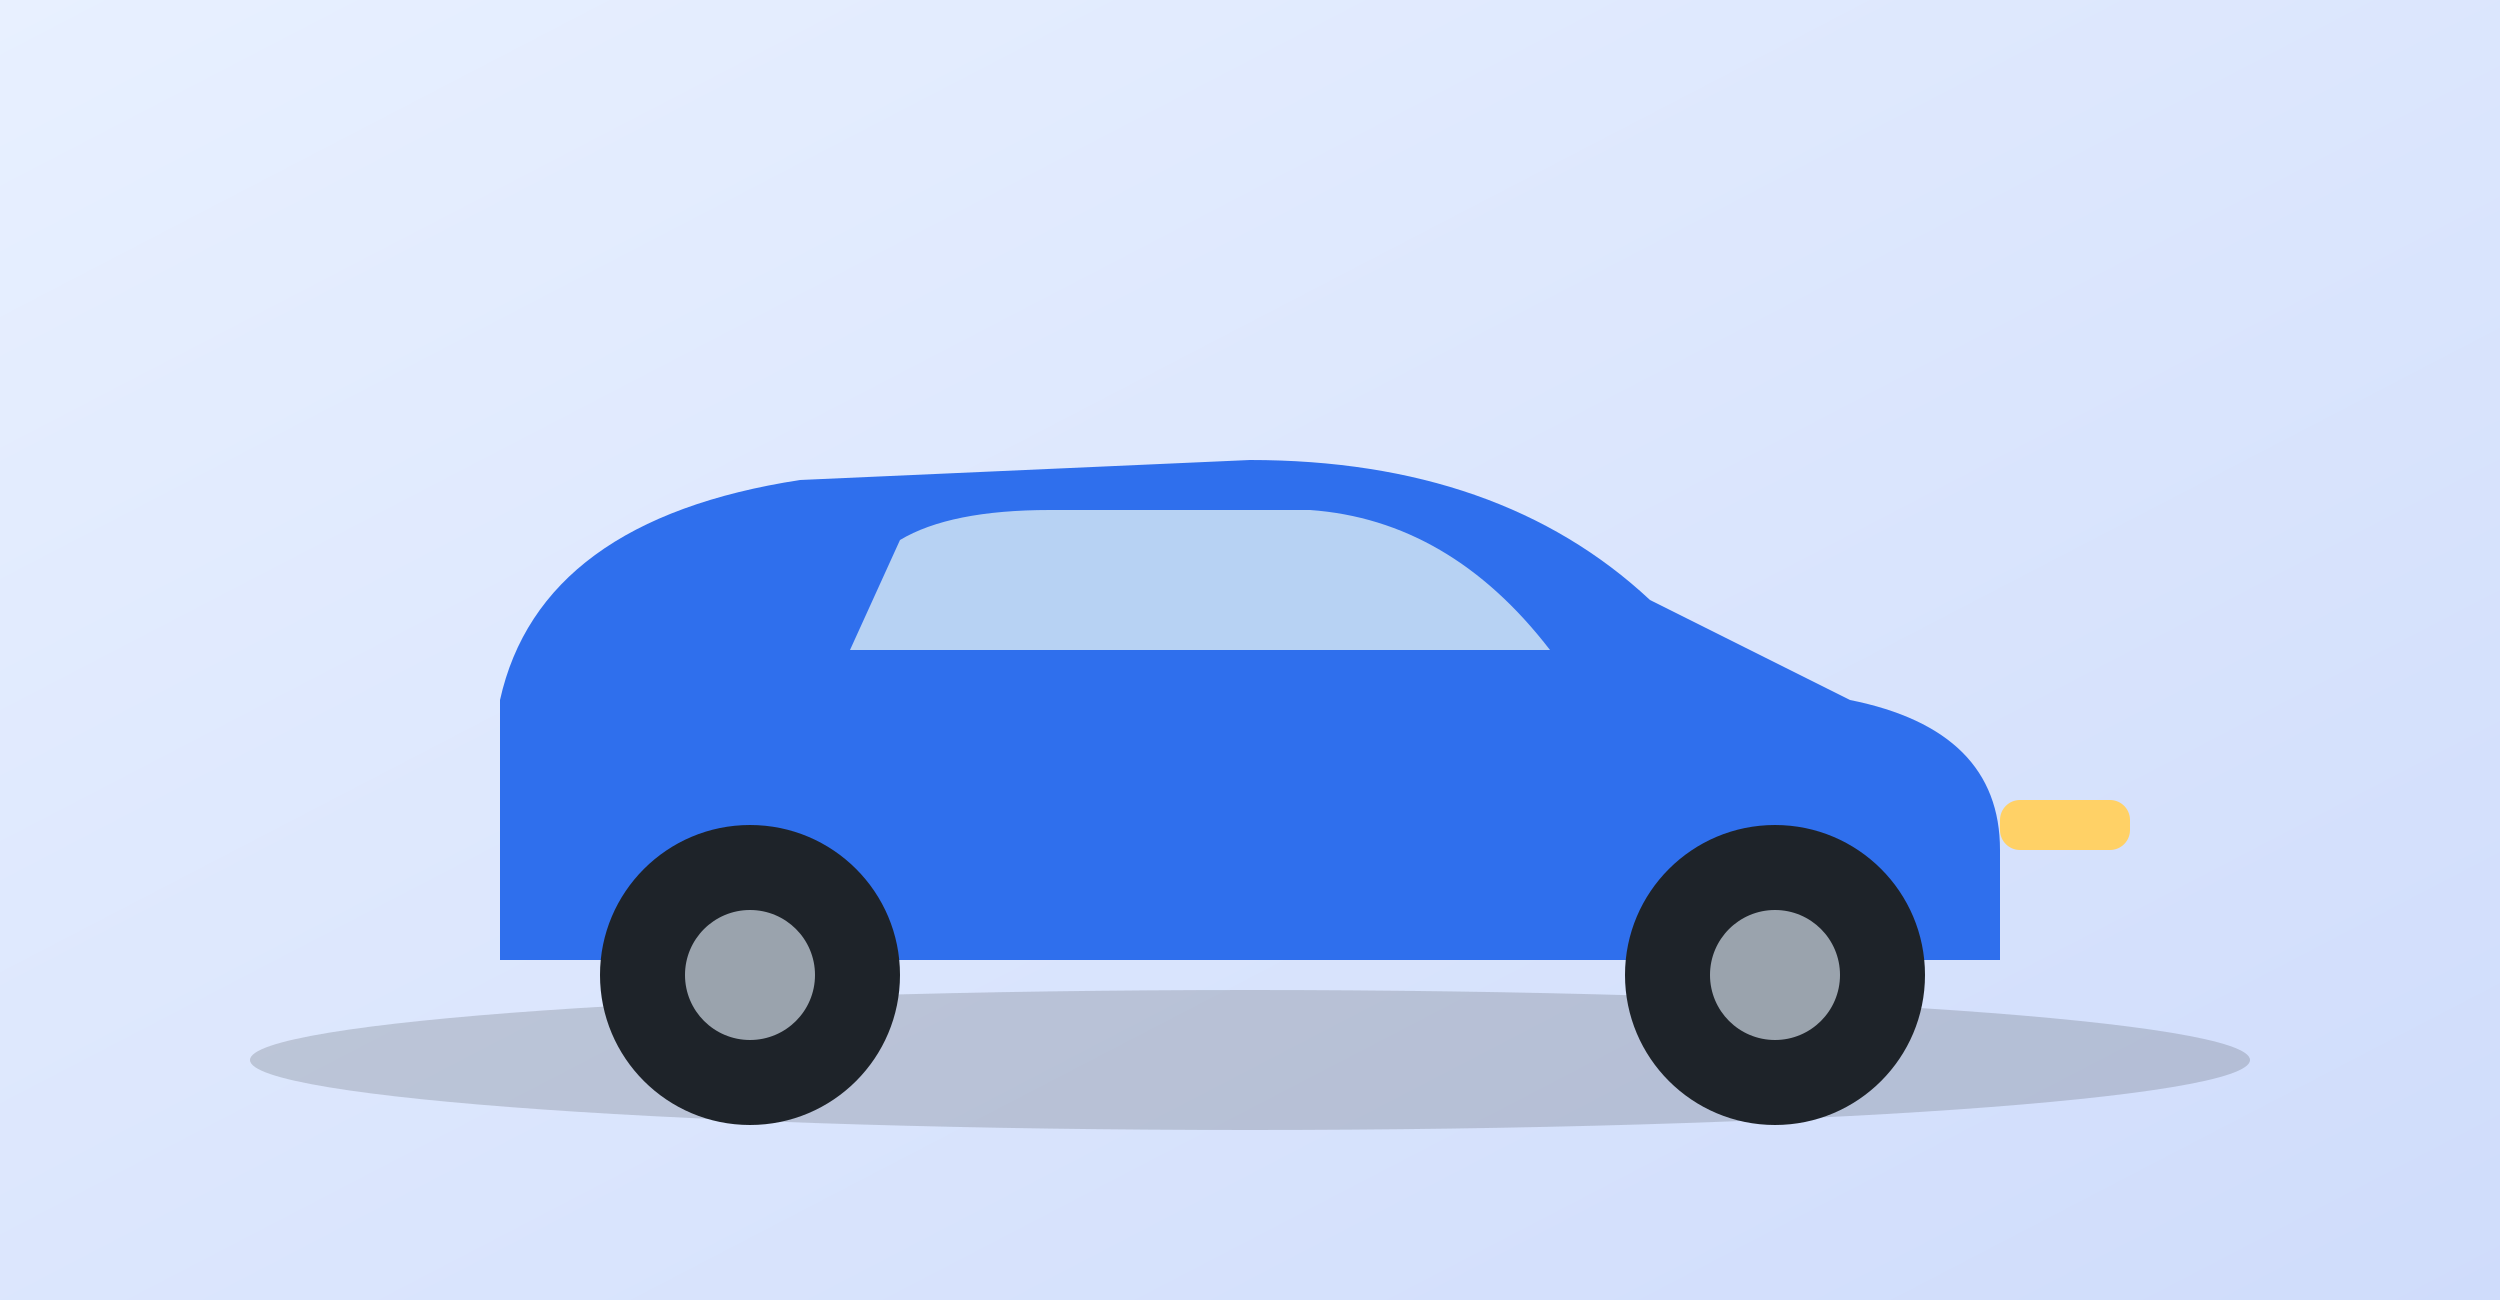
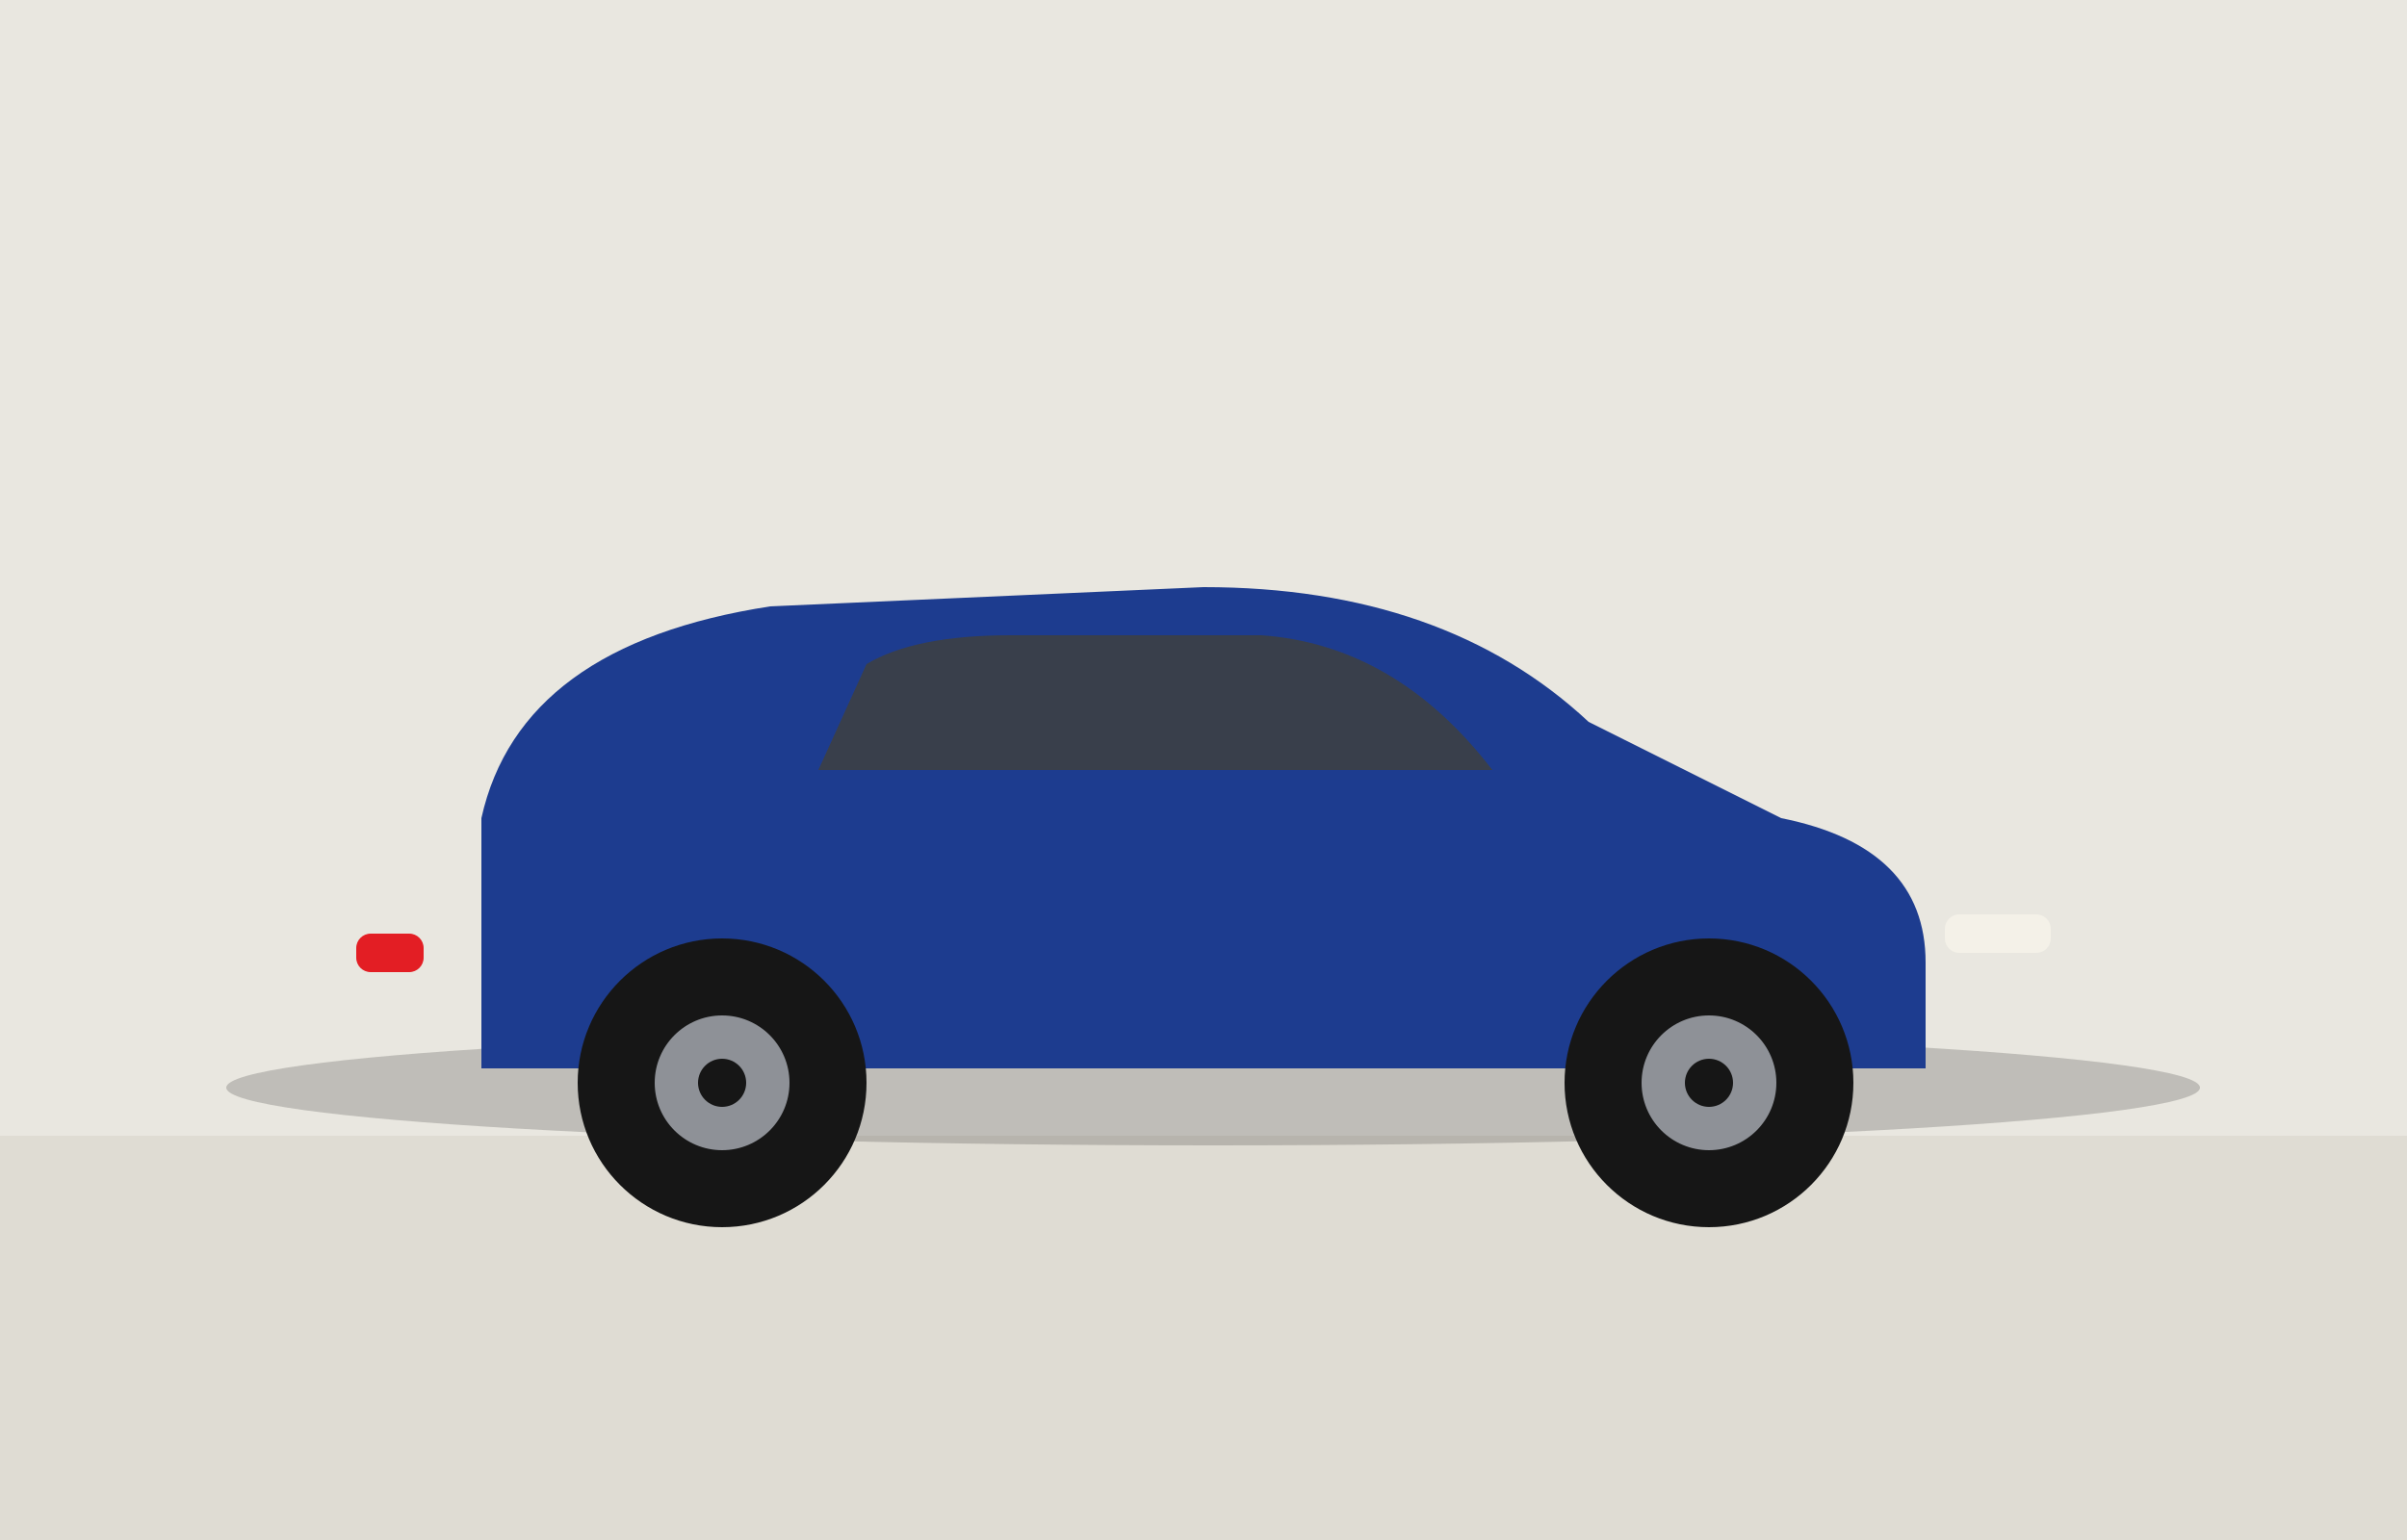
- <svg xmlns="http://www.w3.org/2000/svg" viewBox="0 0 500 260">
-   <defs>
-     <linearGradient id="g" x1="0" y1="0" x2="1" y2="1">
-       <stop offset="0" stop-color="#e8f0ff" />
-       <stop offset="1" stop-color="#cfdcfb" />
-     </linearGradient>
-   </defs>
-   <rect width="500" height="260" fill="url(#g)" />
-   <ellipse cx="250" cy="212" rx="200" ry="14" fill="#000" opacity=".15" />
-   <path d="M100 192 L100 140 Q108 104 160 96 L250 92 Q300 92 330 120 L370 140 Q400 146 400 170 L400 192 Z" fill="#2f6fed" />
-   <path d="M170 130 L180 108 Q190 102 210 102 L262 102 Q290 104 310 130 Z" fill="#cfe3f5" opacity=".85" />
-   <rect x="400" y="160" width="26" height="10" rx="4" fill="#ffd166" />
-   <circle cx="150" cy="195" r="30" fill="#1e2329" />
-   <circle cx="150" cy="195" r="13" fill="#9aa3ad" />
-   <circle cx="355" cy="195" r="30" fill="#1e2329" />
-   <circle cx="355" cy="195" r="13" fill="#9aa3ad" />
+ <svg xmlns="http://www.w3.org/2000/svg" viewBox="0 0 500 320">
+   <rect width="500" height="320" fill="#E9E7E0" />
+   <rect y="236" width="500" height="84" fill="#DFDCD3" />
+   <g transform="translate(0 30)">
+     <ellipse cx="252" cy="196" rx="205" ry="12" fill="#000" opacity=".18" />
+     <path d="M100 192 L100 140 Q108 104 160 96 L250 92 Q300 92 330 120 L370 140 Q400 146 400 170 L400 192 Z" fill="#1d3c8f" />
+     <path d="M170 130 L180 108 Q190 102 210 102 L262 102 Q290 104 310 130 Z" fill="#2a2d31" opacity=".88" />
+     <path d="M170 130 L180 108 Q190 102 210 102 L262 102 Q290 104 310 130 Z" fill="#ffffff" opacity=".08" />
+     <rect x="404" y="160" width="22" height="8" rx="3" fill="#f4f1e8" />
+     <rect x="74" y="164" width="14" height="8" rx="3" fill="#E31E24" />
+     <circle cx="150" cy="195" r="30" fill="#161616" />
+     <circle cx="150" cy="195" r="14" fill="#8e9197" />
+     <circle cx="150" cy="195" r="5" fill="#161616" />
+     <circle cx="355" cy="195" r="30" fill="#161616" />
+     <circle cx="355" cy="195" r="14" fill="#8e9197" />
+     <circle cx="355" cy="195" r="5" fill="#161616" />
+   </g>
</svg>
